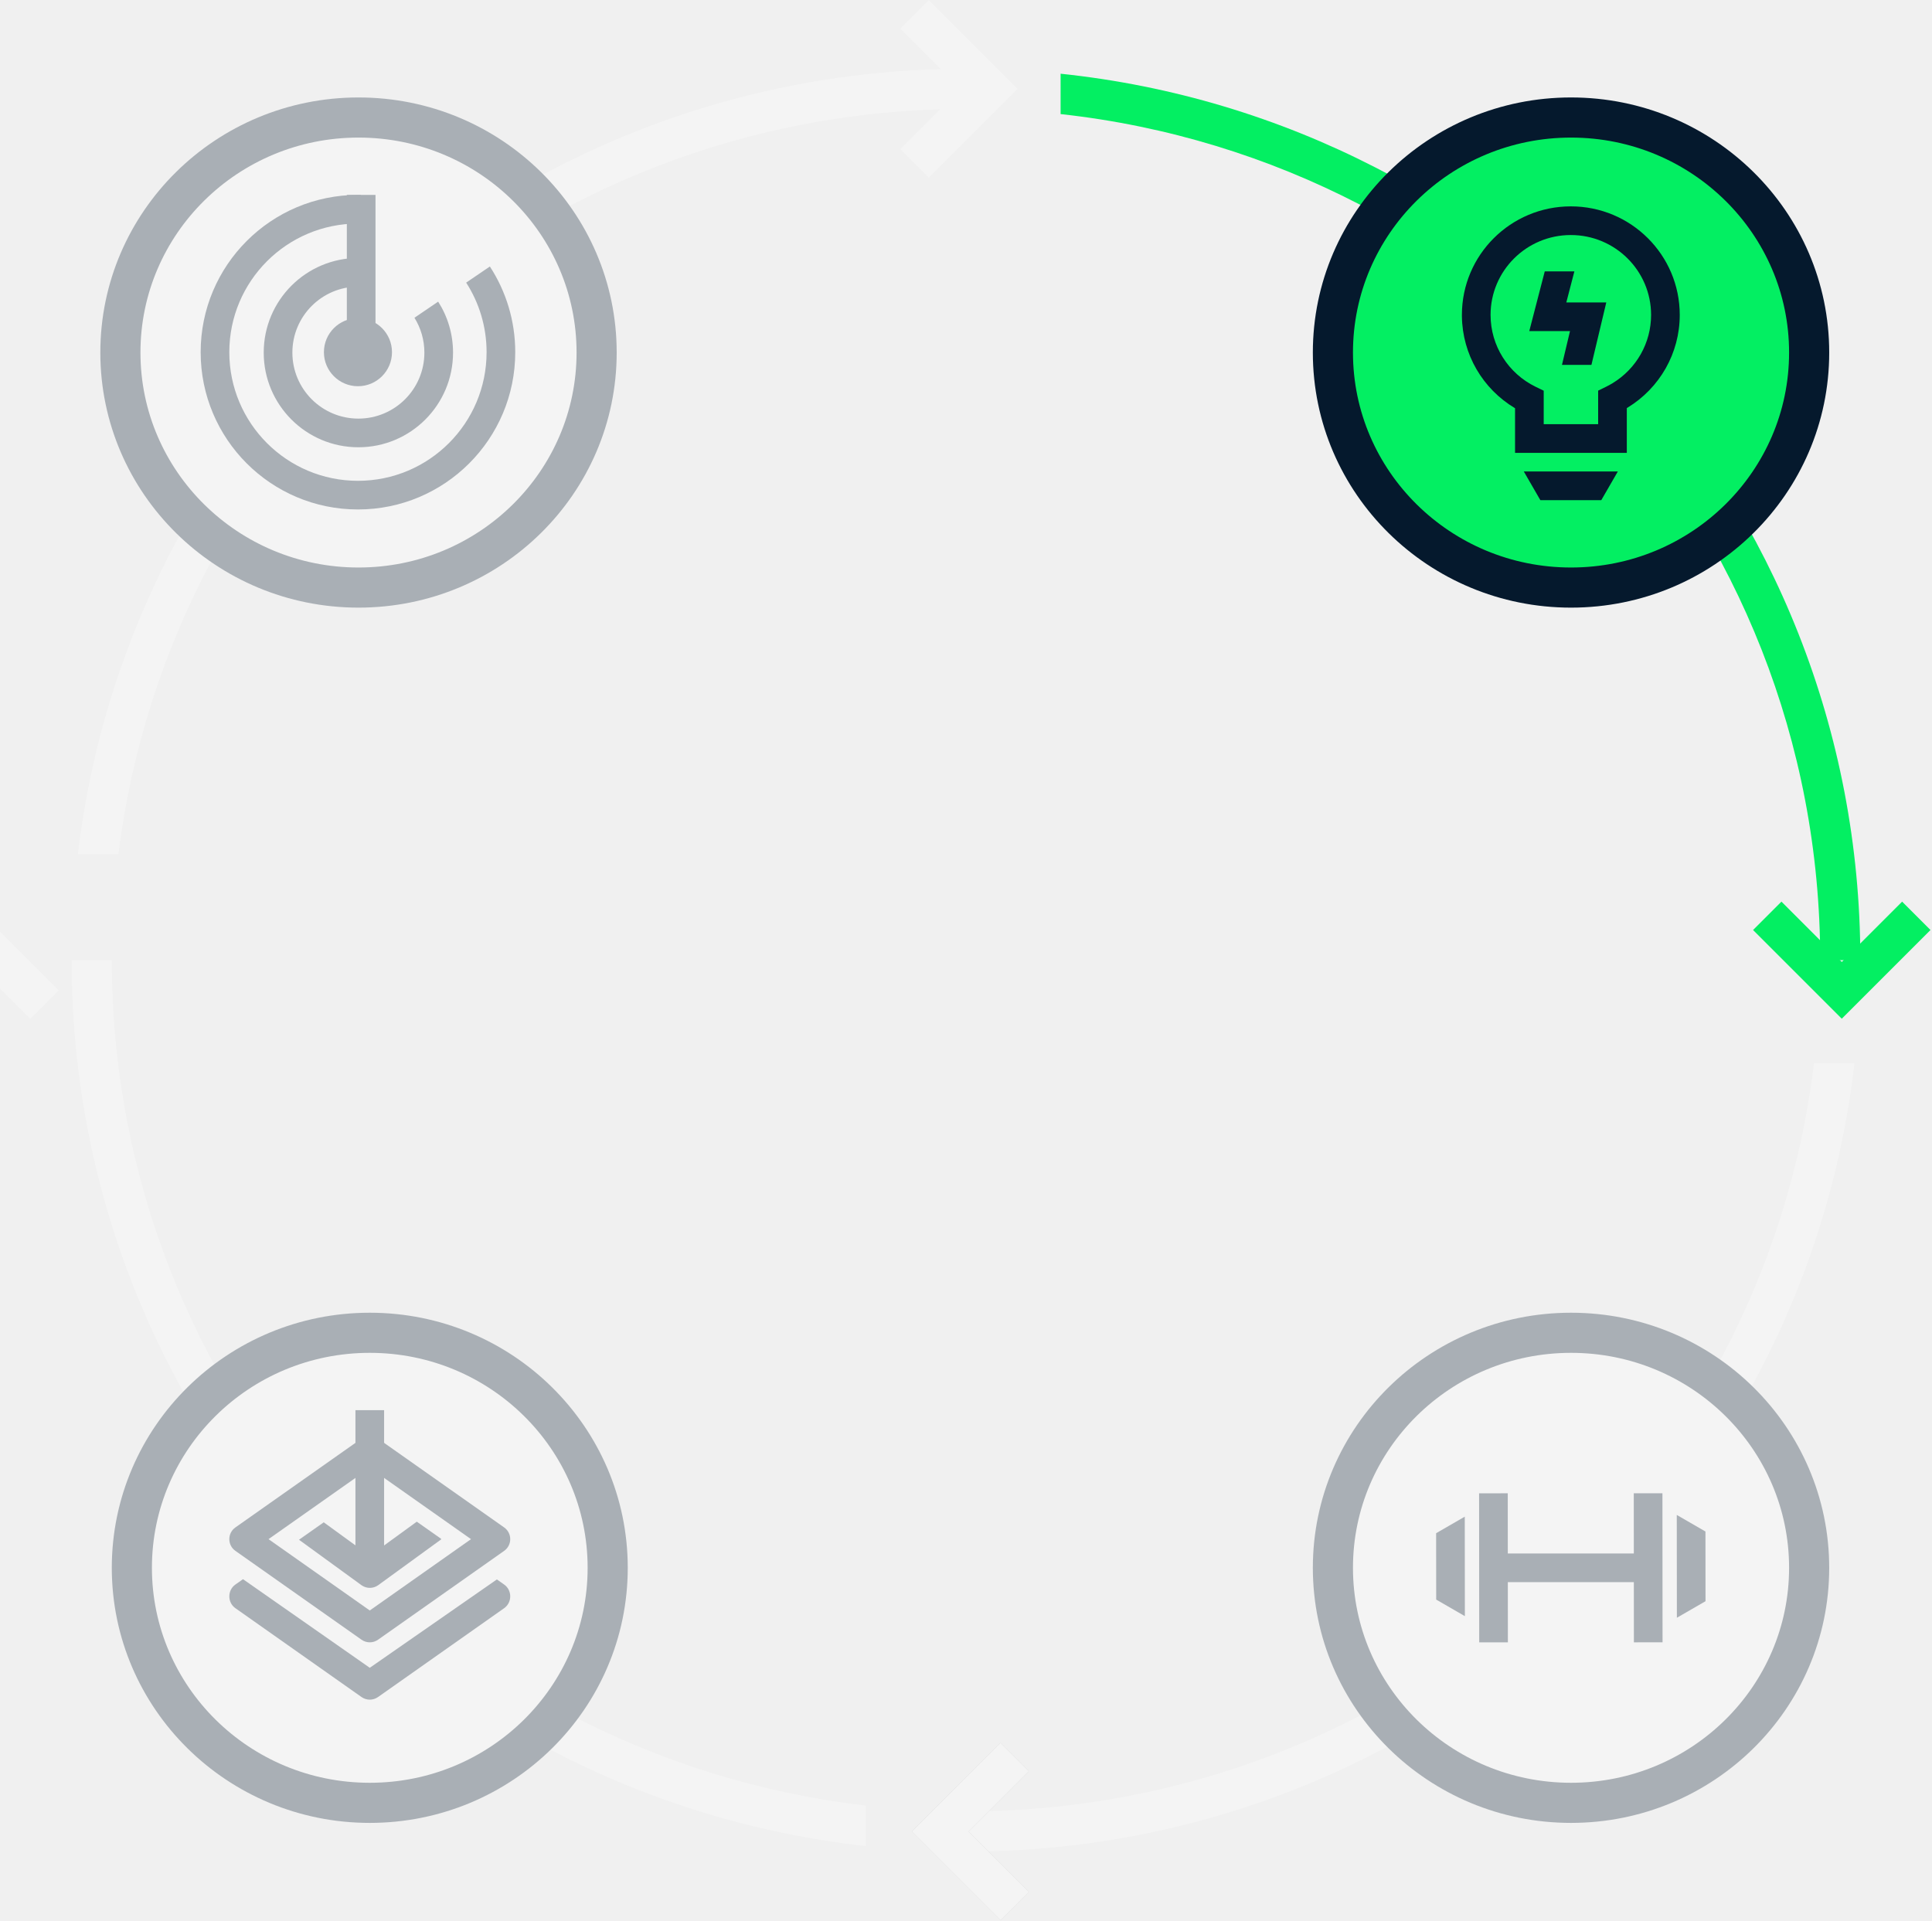
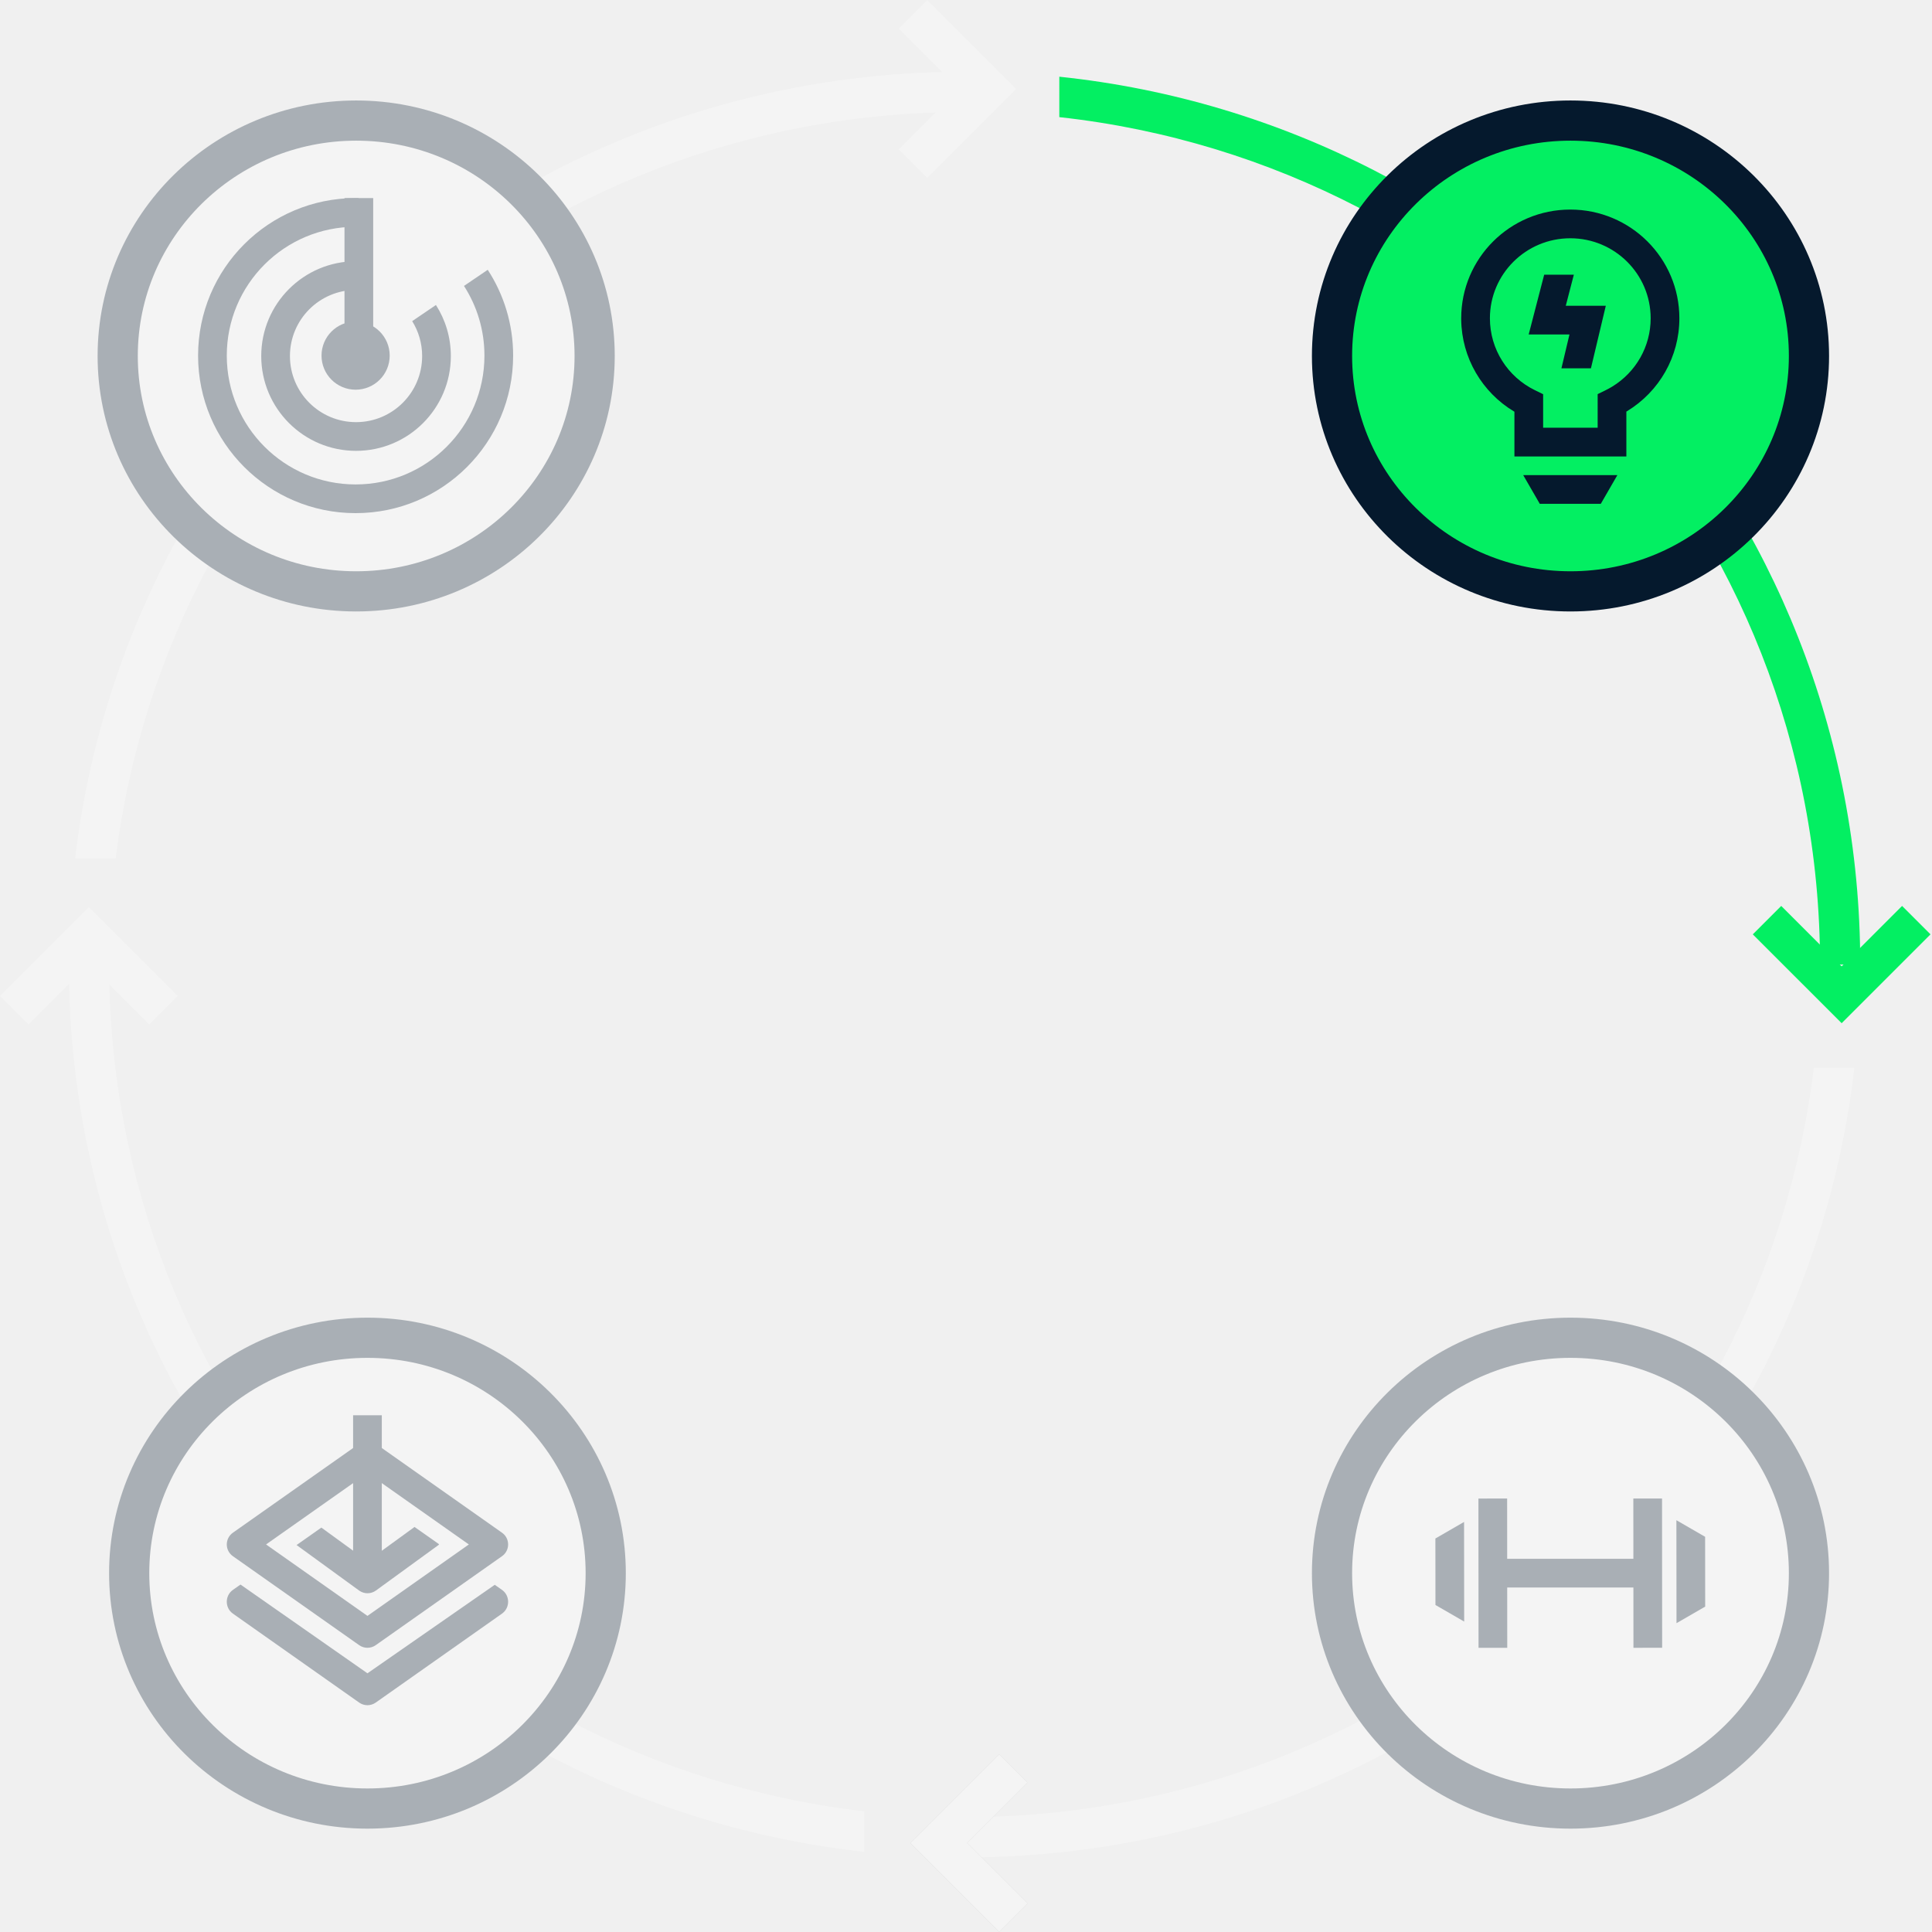
- <svg xmlns="http://www.w3.org/2000/svg" xmlns:xlink="http://www.w3.org/1999/xlink" viewBox="0 0 674 670">
+ <svg xmlns="http://www.w3.org/2000/svg" xmlns:xlink="http://www.w3.org/1999/xlink" viewBox="0 0 673 673" version="1.1">
  <defs>
-     <polygon id="learn-b" points="31.05 237.05 40.95 246.95 19.899 268 40.95 289.05 31.05 298.95 .101 268" />
-     <filter id="learn-a" width="100%" height="100%" x="0%" y="0%" filterUnits="objectBoundingBox">
-       <feOffset in="SourceAlpha" result="shadowOffsetOuter1" />
-       <feColorMatrix in="shadowOffsetOuter1" values="0 0 0 0 0   0 0 0 0 0   0 0 0 0 0  0 0 0 0.5 0" />
+     <polygon id="path-1" points="31.05 239.05 40.95 248.95 19.899 270 40.95 291.05 31.05 300.95 0.101 270" />
+     <filter x="0.0%" y="0.0%" width="100.0%" height="100.0%" filterUnits="objectBoundingBox" id="filter-2">
+       <feOffset dx="0" dy="0" in="SourceAlpha" result="shadowOffsetOuter1" />
+       <feColorMatrix values="0 0 0 0 0   0 0 0 0 0   0 0 0 0 0  0 0 0 0.5 0" type="matrix" in="shadowOffsetOuter1" />
    </filter>
  </defs>
-   <g fill="none" fill-rule="evenodd">
-     <g opacity=".3" transform="translate(27)">
-       <path fill="#FFF" d="M310,24 L310,38 C157.987,38 32.566,151.435 14.29,297.998 L0.185,297.998 C18.539,143.675 150.253,24 310,24 L310,24 Z" />
-       <polygon fill="#FFF" fill-rule="nonzero" points="318.05 .05 327.95 9.95 306.899 31 327.95 52.05 318.05 61.95 287.101 31" transform="matrix(-1 0 0 1 615.05 0)" />
-       <ellipse cx="98.071" cy="123" fill="#FFF" stroke="#05192D" stroke-width="14" rx="83.071" ry="82" />
-       <g fill="#05192D" transform="translate(43 68)">
-         <path fill-rule="nonzero" d="M54.875,0 C55.209,0 55.542,0.003 55.875,0.009 L55.874,10.011 C55.542,10.004 55.209,10 54.875,10 C30.091,10 10,30.091 10,54.875 C10,79.659 30.091,99.75 54.875,99.75 C79.659,99.75 99.75,79.659 99.75,54.875 C99.75,45.932 97.134,37.601 92.626,30.603 L100.899,24.979 C106.497,33.58 109.75,43.848 109.75,54.875 C109.75,85.182 85.182,109.75 54.875,109.75 C24.568,109.75 0,85.182 0,54.875 C0,24.568 24.568,0 54.875,0 Z M55.025,22 C55.309,22 55.592,22.004 55.874,22.011 L55.874,32.015 C55.592,32.005 55.309,32 55.025,32 C42.309,32 32,42.309 32,55.025 C32,67.741 42.309,78.05 55.025,78.05 C67.741,78.05 78.05,67.741 78.05,55.025 C78.05,50.562 76.78,46.395 74.582,42.866 L82.858,37.241 C86.144,42.374 88.05,48.477 88.05,55.025 C88.05,73.264 73.264,88.05 55.025,88.05 C36.786,88.05 22,73.264 22,55.025 C22,36.786 36.786,22 55.025,22 Z" />
-         <circle cx="54.875" cy="54.875" r="11.875" />
-         <polygon fill-rule="nonzero" points="61 0 61 56 51 56 51 0" />
-       </g>
-     </g>
-     <g opacity=".3" transform="translate(0 314)">
-       <path fill="#FFF" d="M39,21 C39,173.223 153.907,298.705 301.998,315.973 L301.999,330.065 C146.166,312.724 25,180.971 25,21 L25,21 Z" />
-       <polygon fill="#FFF" fill-rule="nonzero" points="42.05 -9.95 51.95 -.05 30.899 21 51.95 42.05 42.05 51.95 11.101 21" transform="rotate(90 10.525 0)" />
-       <ellipse cx="129" cy="233" fill="#FFF" stroke="#05192D" stroke-width="14" rx="83" ry="82" />
-       <g fill="#05192D" fill-rule="nonzero" transform="translate(80 178)">
-         <path d="M4.776,58.967 L48.817,89.753 L49,89.883 L49.107,89.807 L93.346,59.053 L95.88,60.834 C98.644,62.781 98.705,66.907 96.064,68.951 L95.88,69.087 L51.88,100.087 C50.153,101.304 47.847,101.304 46.12,100.087 L46.12,100.087 L2.12,69.087 C-0.707,67.096 -0.707,62.826 2.12,60.834 L2.12,60.834 L4.776,58.967 Z" />
-         <path d="M46.12,9.913 L2.12,40.913 C-0.707,42.904 -0.707,47.096 2.12,49.087 L46.12,80.087 C47.847,81.304 50.153,81.304 51.88,80.087 L95.88,49.087 C98.707,47.096 98.707,42.904 95.88,40.913 L51.88,9.913 C50.153,8.696 47.847,8.696 46.12,9.913 Z M49,20.116 L84.318,45 L49,69.883 L13.681,45 L49,20.116 Z" />
-         <g transform="translate(24)">
-           <path d="M41.401,38.904 L49.794,44.813 L49.961,45.044 L27.961,61.044 C26.273,62.272 24.007,62.317 22.276,61.18 L22.079,61.044 L0.305,45.206 L8.942,39.125 L25.02,50.817 L41.401,38.904 Z" />
-           <polygon points="30 0 30 52.361 20 52.361 20 0" />
+   <g id="Brand-Refresh-–-Application-Frame" stroke="none" stroke-width="1" fill="none" fill-rule="evenodd">
+     <g id="Learn" transform="translate(-420, -92)">
+       <g id="LEARN" transform="translate(420, 92)">
+         <g id="Assess" opacity="0.3" transform="translate(26, 0)">
+           <path d="M310,25 L310,39 C157.987,39 32.566,152.435 14.29,298.998 L0.185,298.998 C18.539,144.675 150.253,25 310,25 L310,25 Z" id="Combined-Shape" fill="#FFFFFF" />
+           <polygon id="Path-Copy-4" fill="#FFFFFF" fill-rule="nonzero" transform="translate(307.5251, 31) scale(-1, 1) translate(-307.5251, -31) " points="318.05 0.05 327.95 9.95 306.899 31 327.95 52.05 318.05 61.95 287.101 31" />
+           <ellipse id="Oval" stroke="#05192D" stroke-width="14" fill="#FFFFFF" cx="98.071" cy="124" rx="83.071" ry="82" />
+           <g id="Group" transform="translate(43, 69)" fill="#05192D">
+             <path d="M54.875,0 C55.209,0 55.542,0.003 55.875,0.009 L55.874,10.011 C55.542,10.004 55.209,10 54.875,10 C30.091,10 10,30.091 10,54.875 C10,79.659 30.091,99.75 54.875,99.75 C79.659,99.75 99.75,79.659 99.75,54.875 C99.75,45.932 97.134,37.601 92.626,30.603 L100.899,24.979 C106.497,33.58 109.75,43.848 109.75,54.875 C109.75,85.182 85.182,109.75 54.875,109.75 C24.568,109.75 0,85.182 0,54.875 C0,24.568 24.568,0 54.875,0 Z M55.025,22 C55.309,22 55.592,22.004 55.874,22.011 L55.874,32.015 C55.592,32.005 55.309,32 55.025,32 C42.309,32 32,42.309 32,55.025 C32,67.741 42.309,78.05 55.025,78.05 C67.741,78.05 78.05,67.741 78.05,55.025 C78.05,50.562 76.78,46.395 74.582,42.866 L82.858,37.241 C86.144,42.374 88.05,48.477 88.05,55.025 C88.05,73.264 73.264,88.05 55.025,88.05 C36.786,88.05 22,73.264 22,55.025 C22,36.786 36.786,22 55.025,22 Z" id="Combined-Shape" fill-rule="nonzero" />
+             <circle id="Oval" cx="54.875" cy="54.875" r="11.875" />
+             <polygon id="Path-8" fill-rule="nonzero" points="61 0 61 56 51 56 51 0" />
+           </g>
        </g>
-       </g>
-     </g>
-     <g transform="translate(370 25)">
-       <path fill="#03EF62" d="M0.004,0.719 C156.798,17.152 279,149.347 279,310 L279,310 L265,310 C265,157.093 149.057,31.167 0.003,14.801 Z" />
-       <polygon fill="#03EF62" fill-rule="nonzero" points="283.05 279.05 292.95 288.95 271.899 310 292.95 331.05 283.05 340.95 252.101 310" transform="rotate(-90 272.525 310)" />
-       <ellipse cx="178.071" cy="98" fill="#03EF62" stroke="#05192D" stroke-width="14" rx="83.071" ry="82" />
-       <g fill="#05192D" fill-rule="nonzero" transform="translate(140 47)">
-         <path d="M38 0C17.017 0 0 16.955 0 37.88L.003 38.362C.171 51.677 7.292 63.692 18.448 70.368L18.541 70.423 18.542 86 57.534 86 57.533 70.376 57.783 70.228C69.004 63.396 76 51.238 76 37.88 76 16.955 58.983 0 38 0zM38 10C53.468 10 66 22.486 66 37.88 66 47.709 60.855 56.65 52.582 61.686 51.853 62.131 51.103 62.541 50.335 62.917L47.534 64.289 47.533 76 28.541 76 28.542 64.317 25.729 62.948C16.181 58.304 10 48.645 10 37.88 10 22.486 22.532 10 38 10zM54.401 92.499L48.628 102.499 27.371 102.499 21.598 92.499 54.401 92.499z" />
-         <path d="M16.236,0.692 L13.429,11.514 L27.372,11.514 L22.189,33.307 L11.911,33.307 L14.715,21.514 L0.506,21.514 L5.905,0.692 L16.236,0.692 Z" transform="translate(23 22)" />
-       </g>
-     </g>
-     <g opacity=".3" transform="translate(318 371)">
-       <path fill="#FFF" d="M328.932,0.001 C311.03,154.807 179.093,275 19,275 L19,275 L19,261 C171.358,261 297.004,147.049 314.833,0.003 Z" />
-       <g fill-rule="nonzero">
-         <use fill="#000" filter="url(#learn-a)" xlink:href="#learn-b" />
-         <use fill="#FFF" xlink:href="#learn-b" />
-       </g>
-       <g transform="translate(154 101)">
-         <ellipse cx="76.071" cy="75" fill="#FFF" stroke="#05192D" stroke-width="14" rx="83.071" ry="82" />
-         <g fill="#05192D" fill-rule="nonzero" transform="translate(29 48)">
-           <g transform="translate(0 1)">
-             <path d="M10,8.155 L10.038,42.866 L0.032,37.089 L0.007,13.925 L10,8.155 Z" />
-             <polygon points="25 0 25.04 52 15.04 52.008 15 .008" />
+         <g id="Apply" opacity="0.3" transform="translate(0, 316)">
+           <path d="M38,20 C38,172.223 152.907,297.705 300.998,314.973 L300.999,329.065 C145.166,311.724 24,179.971 24,20 L24,20 Z" id="Combined-Shape" fill="#FFFFFF" />
+           <polygon id="Path-Copy-5" fill="#FFFFFF" fill-rule="nonzero" transform="translate(30.94975, 20.42462) rotate(90) translate(-30.94975, -20.42462) " points="41.475 -10.525 51.374 -0.626 30.324 20.425 51.374 41.475 41.475 51.374 10.525 20.425" />
+           <ellipse id="Oval-Copy-5" stroke="#05192D" stroke-width="14" fill="#FFFFFF" cx="128" cy="232" rx="83" ry="82" />
+           <g id="APPLY" transform="translate(79, 177)" fill="#05192D" fill-rule="nonzero">
+             <path d="M4.776,58.967 L48.817,89.753 L49,89.883 L49.107,89.807 L93.346,59.053 L95.88,60.834 C98.644,62.781 98.705,66.907 96.064,68.951 L95.88,69.087 L51.88,100.087 C50.153,101.304 47.847,101.304 46.12,100.087 L46.12,100.087 L2.12,69.087 C-0.707,67.096 -0.707,62.826 2.12,60.834 L2.12,60.834 L4.776,58.967 Z" id="Combined-Shape" />
+             <path d="M46.12,9.913 L2.12,40.913 C-0.707,42.904 -0.707,47.096 2.12,49.087 L46.12,80.087 C47.847,81.304 50.153,81.304 51.88,80.087 L95.88,49.087 C98.707,47.096 98.707,42.904 95.88,40.913 L51.88,9.913 C50.153,8.696 47.847,8.696 46.12,9.913 Z M49,20.116 L84.318,45 L49,69.883 L13.681,45 L49,20.116 Z" id="Rectangle" />
+             <g id="Group-7" transform="translate(24, 0)">
+               <path d="M41.401,38.904 L49.794,44.813 L49.961,45.044 L27.961,61.044 C26.273,62.272 24.007,62.317 22.276,61.18 L22.079,61.044 L0.305,45.206 L8.942,39.125 L25.02,50.817 L41.401,38.904 Z" id="Combined-Shape" />
+               <polygon id="Path-2" points="30 0 30 52.361 20 52.361 20 0" />
+             </g>
          </g>
-           <g transform="rotate(-180 47 26.5)">
-             <path d="M10.001,8.577 L10.039,44.445 L0.033,38.668 L0.008,14.347 L10.001,8.577 Z" />
-             <polygon points="25 0 25.04 52 15.04 52.008 15 .008" />
+         </g>
+         <g id="Learn" transform="translate(369, 26)">
+           <path d="M0.004,0.719 C156.798,17.152 279,149.347 279,310 L279,310 L265,310 C265,157.093 149.057,31.167 0.003,14.801 Z" id="Combined-Shape" fill="#03EF62" />
+           <polygon id="Path-Copy-4" fill="#03EF62" fill-rule="nonzero" transform="translate(272.5251, 310) rotate(-90) translate(-272.5251, -310) " points="283.05 279.05 292.95 288.95 271.899 310 292.95 331.05 283.05 340.95 252.101 310" />
+           <ellipse id="Mask" stroke="#05192D" stroke-width="14" fill="#03EF62" cx="178.071" cy="98" rx="83.071" ry="82" />
+           <g id="Group-20" transform="translate(140, 47)" fill="#05192D" fill-rule="nonzero">
+             <path d="M38,0 C17.017,0 0,16.955 0,37.88 L0.003,38.362 C0.171,51.677 7.292,63.692 18.448,70.368 L18.541,70.423 L18.542,86 L57.534,86 L57.533,70.376 L57.783,70.228 C69.004,63.396 76,51.238 76,37.88 C76,16.955 58.983,0 38,0 Z M38,10 C53.468,10 66,22.486 66,37.88 C66,47.709 60.855,56.65 52.582,61.686 C51.853,62.131 51.103,62.541 50.335,62.917 L47.534,64.289 L47.533,76 L28.541,76 L28.542,64.317 L25.729,62.948 C16.181,58.304 10,48.645 10,37.88 C10,22.486 22.532,10 38,10 Z" id="Path" />
+             <path d="M54.401,92.499 L48.628,102.499 L27.371,102.499 L21.598,92.499 L54.401,92.499 Z" id="Combined-Shape" />
+             <g id="Group-19-Copy" transform="translate(23, 22)">
+               <path d="M16.236,0.692 L13.429,11.514 L27.372,11.514 L22.189,33.307 L11.911,33.307 L14.715,21.514 L0.506,21.514 L5.905,0.692 L16.236,0.692 Z" id="Combined-Shape" />
+             </g>
          </g>
-           <polygon points="74 22 74 32 19 32 19 22" />
+         </g>
+         <g id="Practice" opacity="0.3" transform="translate(317, 372)">
+           <path d="M328.932,0.001 C311.03,154.807 179.093,275 19,275 L19,275 L19,261 C171.358,261 297.004,147.049 314.833,0.003 Z" id="Combined-Shape" fill="#FFFFFF" />
+           <g id="Path-Copy-4" fill-rule="nonzero">
+             <use fill="black" fill-opacity="1" filter="url(#filter-2)" xlink:href="#path-1" />
+             <use fill="#FFFFFF" xlink:href="#path-1" />
+           </g>
+           <g id="Group-8" transform="translate(154, 101)">
+             <ellipse id="Oval-Copy-6" stroke="#05192D" stroke-width="14" fill="#FFFFFF" cx="76.071" cy="75" rx="83.071" ry="82" />
+             <g id="Group-5" transform="translate(29, 48)" fill="#05192D" fill-rule="nonzero">
+               <g id="Group-4" transform="translate(0, 1)">
+                 <path d="M10,8.155 L10.038,42.866 L0.032,37.089 L0.007,13.925 L10,8.155 Z" id="Combined-Shape" />
+                 <polygon id="Path-11-Copy" points="25 0 25.04 52 15.04 52.008 15 0.008" />
+               </g>
+               <g id="Group-4-Copy" transform="translate(81, 26.5) rotate(-180) translate(-81, -26.5) translate(68, 0)">
+                 <path d="M10.001,8.577 L10.039,44.445 L0.033,38.668 L0.008,14.347 L10.001,8.577 Z" id="Combined-Shape" />
+                 <polygon id="Path-11-Copy" points="25 0 25.04 52 15.04 52.008 15 0.008" />
+               </g>
+               <polygon id="Path-12" points="74 22 74 32 19 32 19 22" />
+             </g>
+           </g>
        </g>
      </g>
    </g>
  </g>
</svg>
